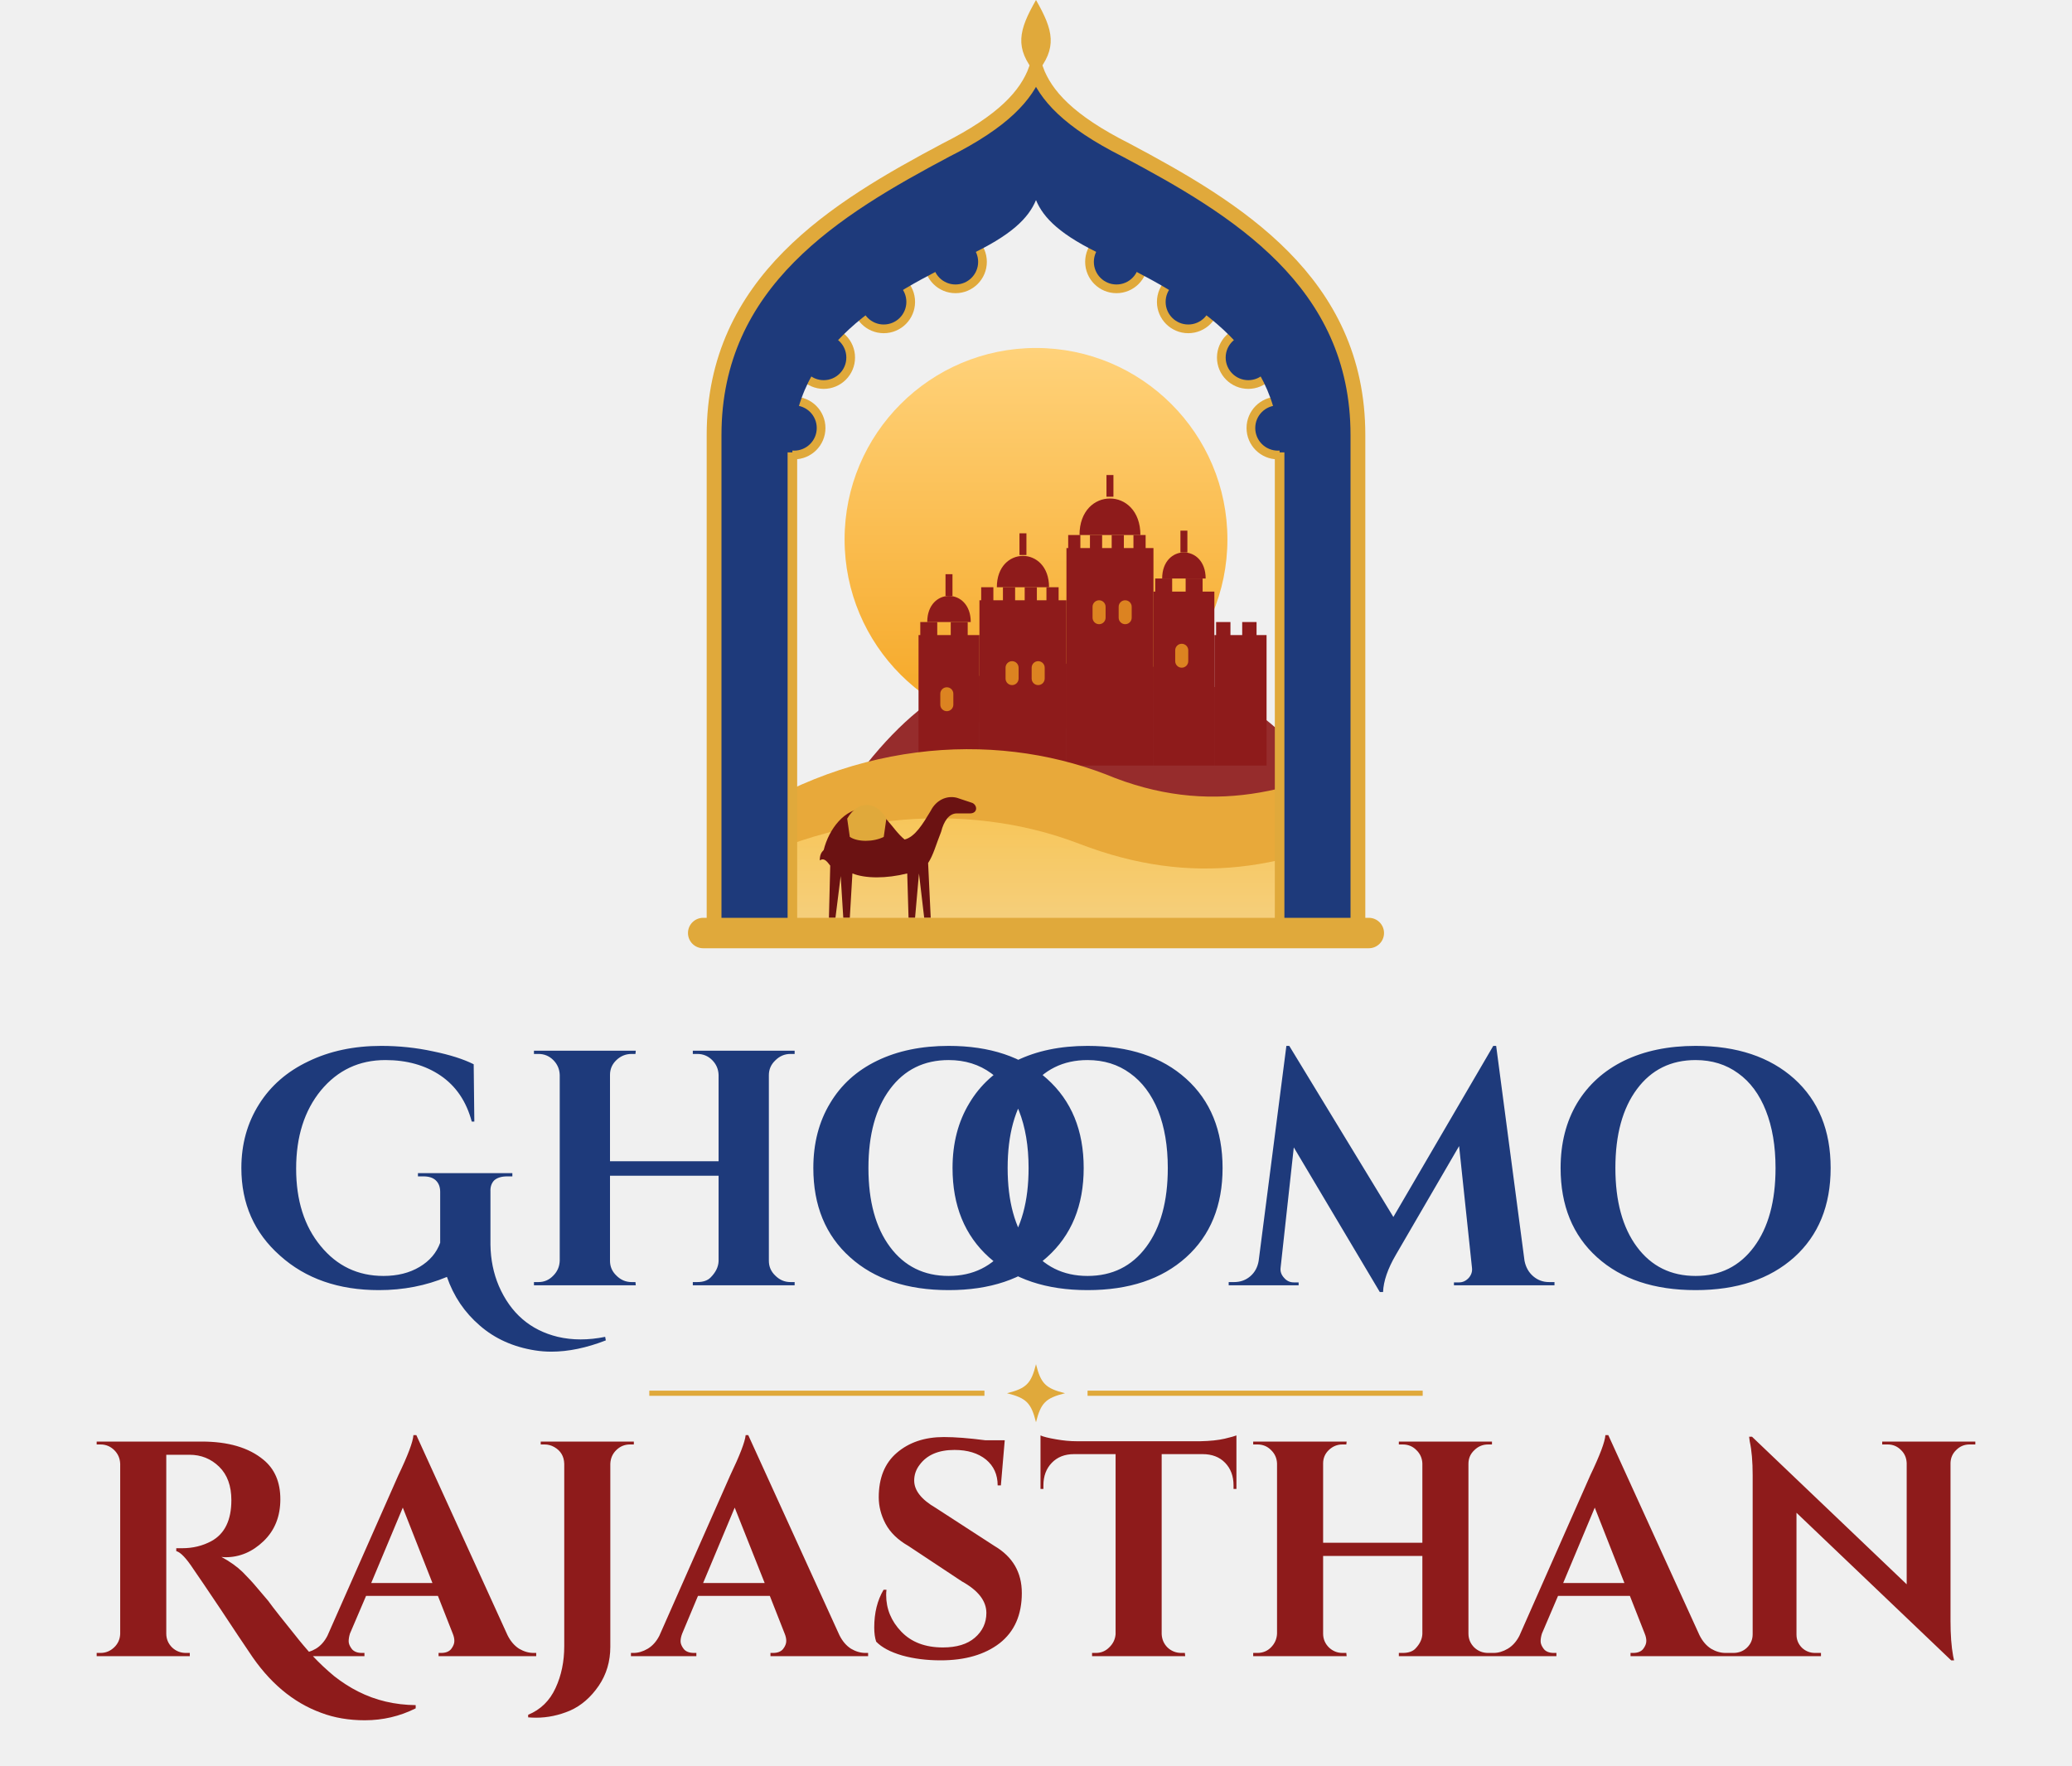
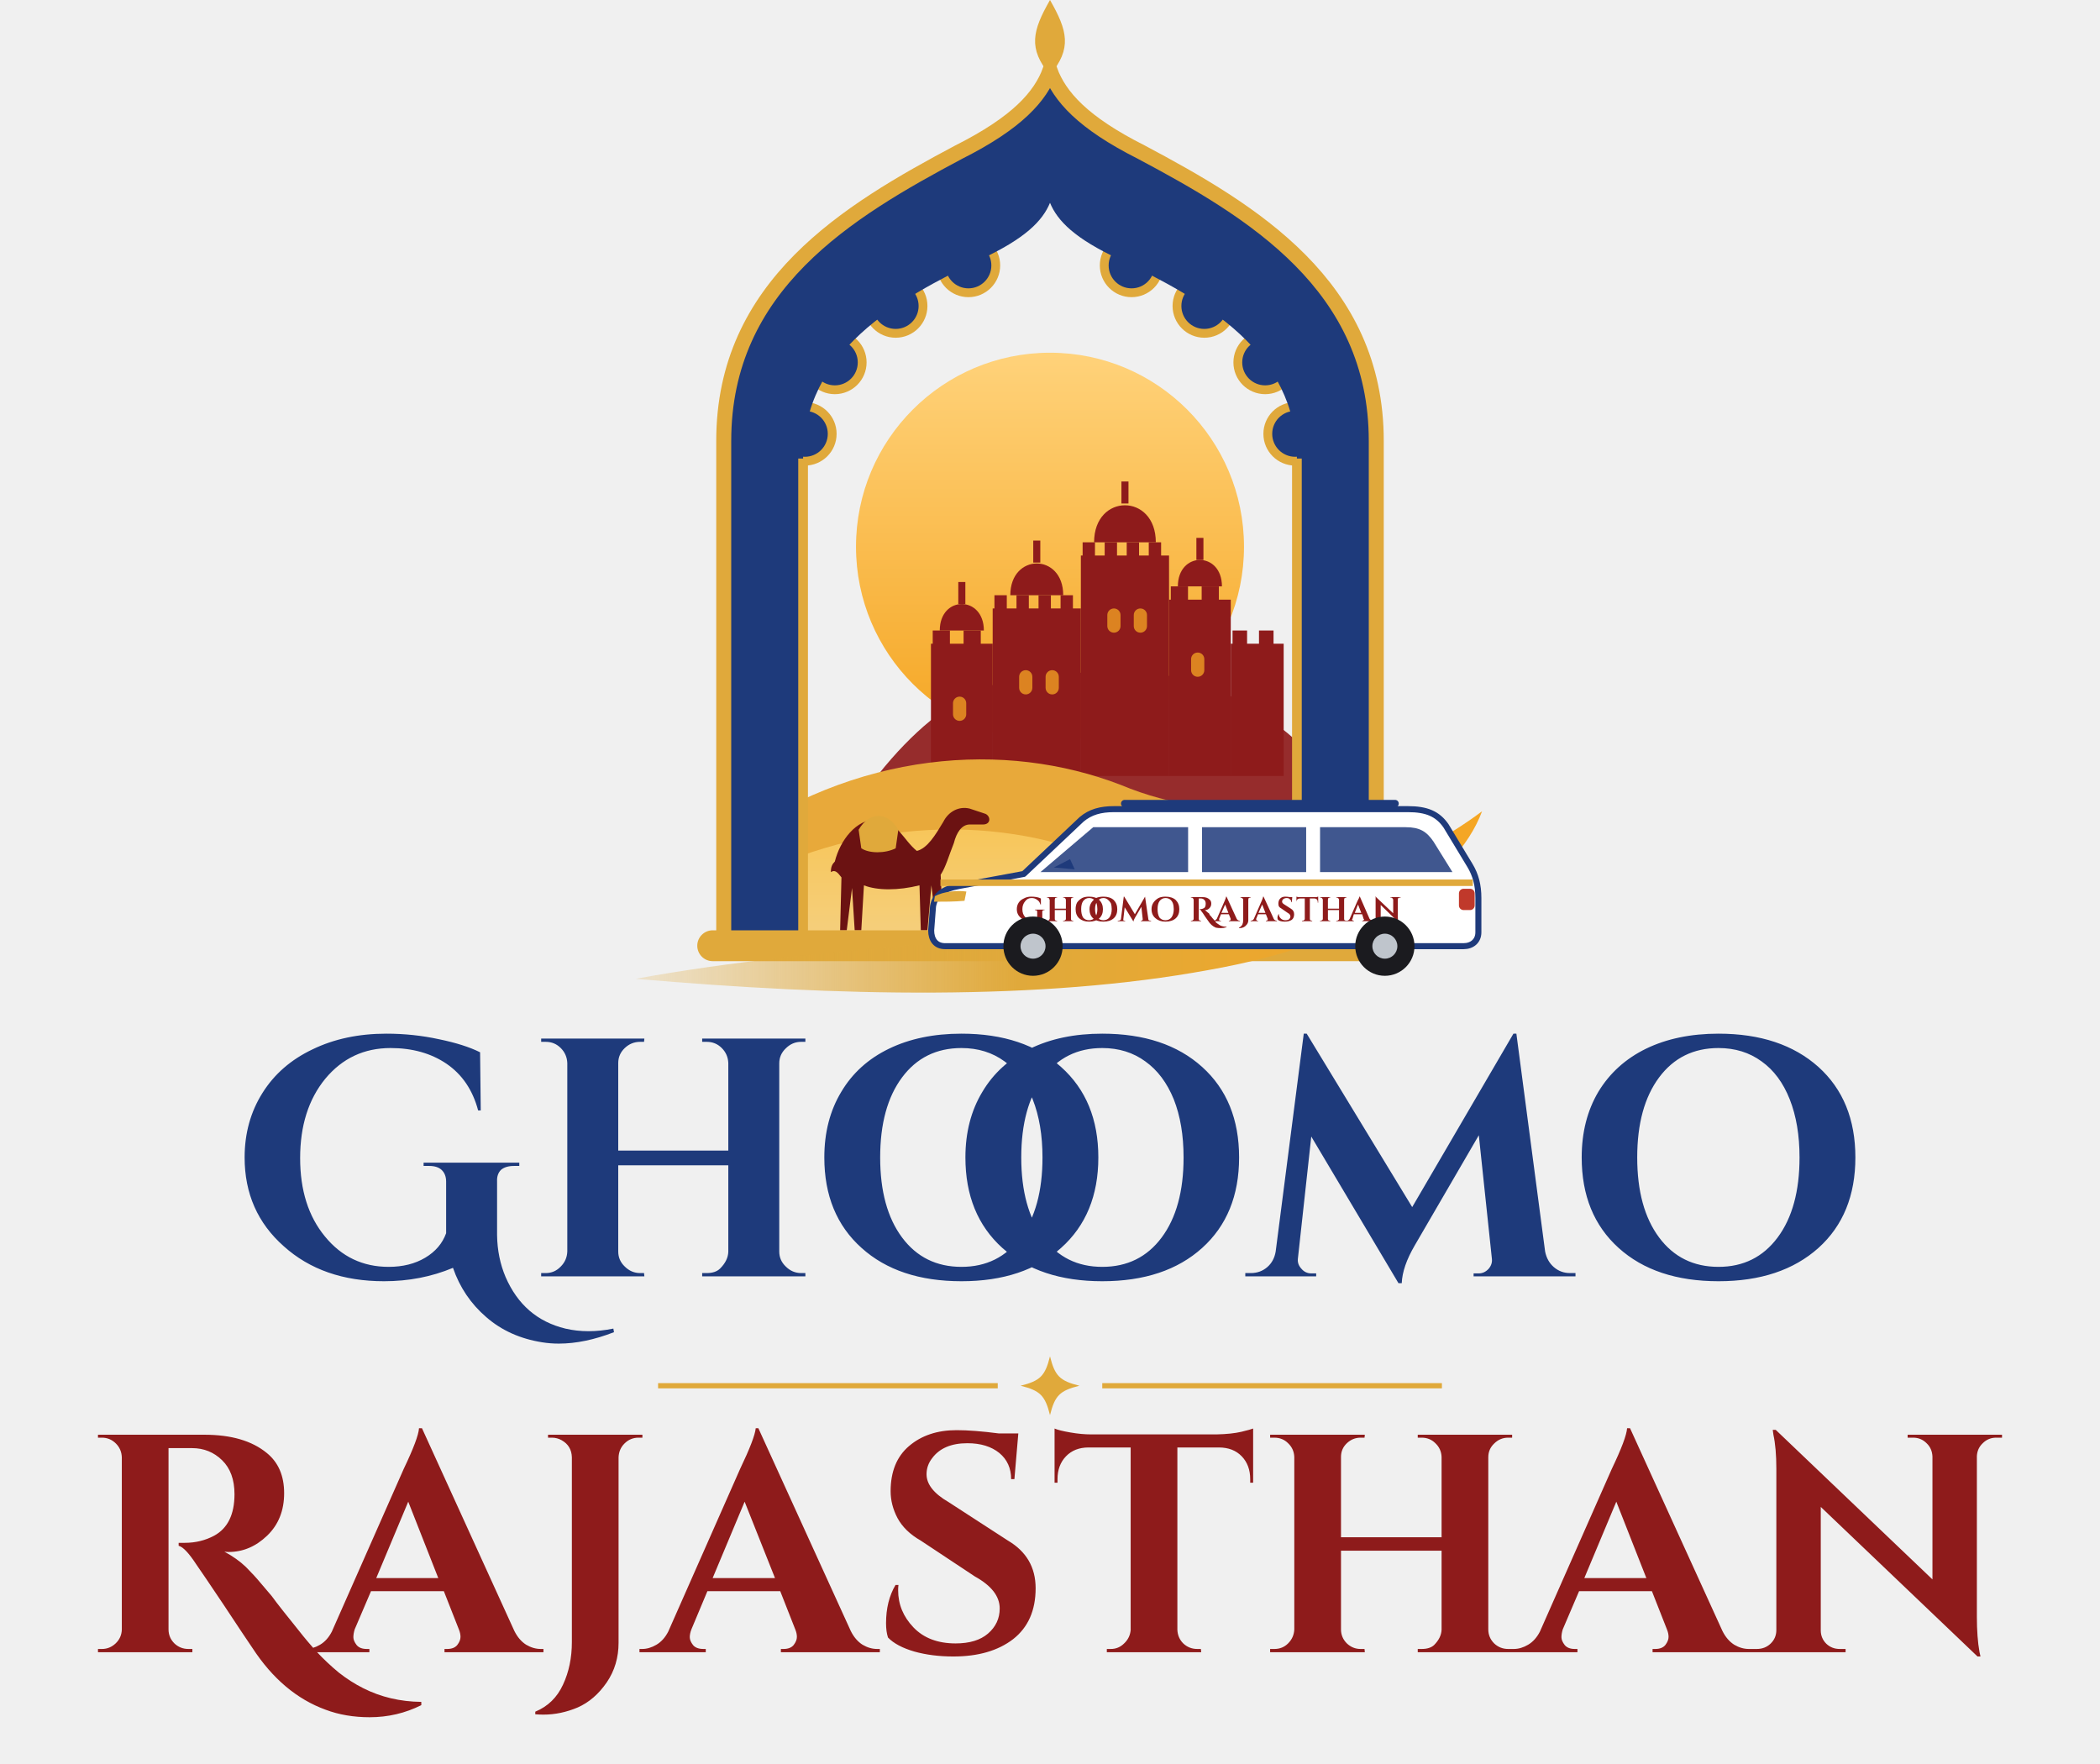
- <svg xmlns="http://www.w3.org/2000/svg" viewBox="0 0 643 548" role="img">
+ <svg xmlns="http://www.w3.org/2000/svg" viewBox="0 0 643 540" role="img">
  <g transform="translate(186.5 0) scale(1.35)">
    <defs>
      <linearGradient id="sun" x1="0" y1="0" x2="0" y2="1">
        <stop offset="0" stop-color="#FFD27A" />
        <stop offset="1" stop-color="#F5A623" />
      </linearGradient>
      <linearGradient id="dune" x1="0" y1="0" x2="0" y2="1">
        <stop offset="0" stop-color="#F7C65A" />
        <stop offset="1" stop-color="#F3D9A4" />
      </linearGradient>
      <clipPath id="win">
        <path d="M 44 214 L 44 104 C 44 79.6, 65.3 68, 84.3 58.8 C 94.4 54.1, 98.3 50.1, 100 46 C 101.7 50.1, 105.6 54.1, 115.7 58.8 C 134.7 68, 156 79.6, 156 104 L 156 214 Z" />
      </clipPath>
+       <linearGradient id="sw" x1="0" y1="0" x2="1" y2="0">
+         <stop offset="0" stop-color="#E0A93B" stop-opacity=".2" />
+         <stop offset=".45" stop-color="#E0A93B" />
+         <stop offset="1" stop-color="#F5A623" />
+       </linearGradient>
    </defs>
    <g clip-path="url(#win)">
      <circle cx="100" cy="124" r="44" fill="url(#sun)" />
      <g transform="translate(9 0)">
        <path fill="#8E1B1B" d="M 46 184 C 62 160 78 152 92 154 C 104 150 122 152 136 160 C 146 166 154 174 160 184 Z" opacity=".92" />
        <rect fill="#8E1B1B" x="64" y="146" width="14" height="30" />
        <rect fill="#8E1B1B" x="64.4" y="143" width="3.9" height="3.2" />
        <rect fill="#8E1B1B" x="71.4" y="143" width="3.9" height="3.2" />
        <rect fill="#8E1B1B" x="78" y="138" width="20" height="38" />
        <rect fill="#8E1B1B" x="78.4" y="135" width="2.8" height="3.2" />
        <rect fill="#8E1B1B" x="83.4" y="135" width="2.8" height="3.2" />
        <rect fill="#8E1B1B" x="88.4" y="135" width="2.8" height="3.2" />
        <rect fill="#8E1B1B" x="93.4" y="135" width="2.8" height="3.2" />
        <rect fill="#8E1B1B" x="98" y="126" width="20" height="50" />
        <rect fill="#8E1B1B" x="98.4" y="123" width="2.8" height="3.2" />
        <rect fill="#8E1B1B" x="103.4" y="123" width="2.8" height="3.2" />
        <rect fill="#8E1B1B" x="108.4" y="123" width="2.8" height="3.2" />
        <rect fill="#8E1B1B" x="113.4" y="123" width="2.8" height="3.2" />
        <rect fill="#8E1B1B" x="118" y="136" width="14" height="40" />
        <rect fill="#8E1B1B" x="118.4" y="133" width="3.9" height="3.2" />
        <rect fill="#8E1B1B" x="125.4" y="133" width="3.9" height="3.2" />
        <rect fill="#8E1B1B" x="132" y="146" width="12" height="30" />
        <rect fill="#8E1B1B" x="132.4" y="143" width="3.3" height="3.2" />
        <rect fill="#8E1B1B" x="138.4" y="143" width="3.3" height="3.2" />
        <path fill="#8E1B1B" d="M 101 123 C 101 111.8 115 111.8 115 123 Z" />
        <rect fill="#8E1B1B" x="107.2" y="109.2" width="1.6" height="5" />
        <path fill="#8E1B1B" d="M 82 135 C 82 125.4 94 125.4 94 135 Z" />
        <rect fill="#8E1B1B" x="87.2" y="122.6" width="1.6" height="5" />
        <path fill="#8E1B1B" d="M 66 143 C 66 135.0 76 135.0 76 143 Z" />
        <rect fill="#8E1B1B" x="70.2" y="132" width="1.6" height="5" />
        <path fill="#8E1B1B" d="M 120 133 C 120 125.0 130 125.0 130 133 Z" />
        <rect fill="#8E1B1B" x="124.2" y="122" width="1.6" height="5" />
        <rect fill="#F5A623" opacity=".75" x="104" y="138" width="3" height="5.5" rx="1.5" />
        <rect fill="#F5A623" opacity=".75" x="110" y="138" width="3" height="5.5" rx="1.5" />
        <rect fill="#F5A623" opacity=".75" x="84" y="152" width="3" height="5.5" rx="1.5" />
        <rect fill="#F5A623" opacity=".75" x="90" y="152" width="3" height="5.5" rx="1.5" />
        <rect fill="#F5A623" opacity=".75" x="123" y="148" width="3" height="5.5" rx="1.5" />
        <rect fill="#F5A623" opacity=".75" x="69" y="158" width="3" height="5.5" rx="1.5" />
      </g>
      <path fill="#E8A93A" d="M 26 192 C 56 170 90 168 116 178 C 140 188 160 182 180 172 L 180 240 L 26 240 Z" />
      <path fill="url(#dune)" d="M 20 206 C 50 186 84 184 110 194 C 136 204 158 200 182 188 L 182 240 L 20 240 Z" />
      <g transform="translate(50 211) scale(0.6)">
        <path fill="#6B1212" d="M 2 -26 C 4 -34 10 -42 18 -42 C 25 -42 28 -34 33 -30 C 37 -31 40 -36 43 -41 C 45 -45 49 -47 53 -46 L 59 -44 C 61 -43 61 -40 58 -40 L 53 -40 C 50 -40 48 -37 47 -33 C 45 -28 44 -24 42 -21 L 43 0 L 40.5 0 L 38.5 -17 L 37 0 L 34.5 0 L 34 -17 C 26 -15 18 -15 13 -17 L 12 0 L 9.5 0 L 8.5 -16 L 6.5 0 L 4 0 L 4.5 -20 C 3 -22 2 -23 0.5 -22 C 0.5 -24 1 -25 2 -26 Z" />
        <path fill="#E0A93B" d="M 11 -38 C 15 -45 22 -45 26 -38 L 25 -31 C 21 -29 15 -29 12 -31 Z" />
      </g>
    </g>
    <circle cx="44.4" cy="98.4" r="6.2" fill="#1E3A7B" stroke="#E0A93B" stroke-width="2" />
    <circle cx="155.6" cy="98.4" r="6.2" fill="#1E3A7B" stroke="#E0A93B" stroke-width="2" />
    <circle cx="51.2" cy="82.2" r="6.2" fill="#1E3A7B" stroke="#E0A93B" stroke-width="2" />
    <circle cx="148.8" cy="82.2" r="6.2" fill="#1E3A7B" stroke="#E0A93B" stroke-width="2" />
    <circle cx="65" cy="69.4" r="6.2" fill="#1E3A7B" stroke="#E0A93B" stroke-width="2" />
    <circle cx="135" cy="69.4" r="6.2" fill="#1E3A7B" stroke="#E0A93B" stroke-width="2" />
    <circle cx="81.5" cy="60.2" r="6.2" fill="#1E3A7B" stroke="#E0A93B" stroke-width="2" />
    <circle cx="118.5" cy="60.2" r="6.2" fill="#1E3A7B" stroke="#E0A93B" stroke-width="2" />
    <path fill="#1E3A7B" fill-rule="evenodd" d="M 26 214 L 26 100 C 26 64.7, 54.1 47.9, 79.3 34.5 C 92.6 27.8, 97.8 21.9, 100 16 C 102.2 21.9, 107.4 27.8, 120.7 34.5 C 145.9 47.9, 174 64.7, 174 100 L 174 214 Z M 44 214 L 44 104 C 44 79.6, 65.3 68, 84.3 58.8 C 94.4 54.1, 98.3 50.1, 100 46 C 101.7 50.1, 105.6 54.1, 115.7 58.8 C 134.7 68, 156 79.6, 156 104 L 156 214 Z" />
    <path fill="none" stroke="#E0A93B" stroke-width="2.2" d="M 44 214 L 44 104 M 156 214 L 156 104" />
    <path fill="none" stroke="#E0A93B" stroke-width="3.4" d="M 26 214 L 26 100 C 26 64.7, 54.1 47.9, 79.3 34.5 C 92.6 27.8, 97.8 21.9, 100 16 C 102.2 21.9, 107.4 27.8, 120.7 34.5 C 145.9 47.9, 174 64.7, 174 100 L 174 214 Z" />
    <path fill="#E0A93B" d="M 100 0 C 104 7 105 11 100 17 C 95 11 96 7 100 0 Z" />
    <rect x="20" y="211" width="160" height="7" rx="3.5" fill="#E0A93B" />
+     <path fill="url(#sw)" d="M 6 222 C 50 214 92 214 132 208 C 160 204 182 196 198 184 C 192 200 170 214 136 220 C 98 227 52 226 6 222 Z" />
+     <g transform="translate(72 181) scale(1.05)">
+       <path d="M 4 32 C 2 32 1 30.6 1 28.6 L 1.4 23.4 C 1.8 21 3.6 19.6 7 19 L 21 16.4 L 33.5 4.6 C 35.4 3 37.6 2.4 40.5 2.4 L 104 2.4 C 108 2.4 110.4 3.4 112.2 6 L 117.4 14.6 C 118.6 16.6 119.2 18.8 119.2 21.6 L 119.2 29 C 119.2 30.9 117.8 32 116 32 Z" fill="#FFFFFF" stroke="#1E3A7B" stroke-width="1.3" stroke-linejoin="round" />
+       <path d="M 24.6 16 L 36 6.3 L 56.5 6.3 L 56.5 16 Z" fill="#1E3A7B" opacity=".85" />
+       <path d="M 59.5 6.3 L 82 6.3 L 82 16 L 59.5 16 Z" fill="#1E3A7B" opacity=".85" />
+       <path d="M 85 6.3 L 103.5 6.3 C 106.5 6.3 108 7.2 109.5 9.4 L 113.6 16 L 85 16 Z" fill="#1E3A7B" opacity=".85" />
+       <rect x="42" y="0.4" width="60" height="1.6" rx=".8" fill="#1E3A7B" />
+       <rect x="3" y="17.6" width="115" height="1.4" fill="#E0A93B" />
+       <path fill="#8E1B1B" transform="translate(19.3 26.6)" d="M7.1 1.5Q6.9 1.5 6.7 1.4Q6 1.3 5.5 0.9Q5 0.5 4.8 -0.2Q4.1 0.1 3.3 0.1Q1.9 0.1 1.1 -0.7Q0.2 -1.4 0.2 -2.6Q0.2 -3.4 0.6 -4Q1 -4.6 1.7 -4.9Q2.4 -5.3 3.3 -5.3Q3.9 -5.3 4.5 -5.2Q5 -5.1 5.4 -4.9L5.4 -3.6H5.3Q5.1 -4.3 4.6 -4.6Q4.1 -5 3.4 -5Q2.5 -5 2 -4.3Q1.4 -3.6 1.4 -2.6Q1.4 -1.5 2 -0.9Q2.5 -0.2 3.4 -0.2Q3.8 -0.2 4.2 -0.4Q4.5 -0.6 4.6 -0.9V-2.1Q4.6 -2.2 4.5 -2.3Q4.4 -2.4 4.2 -2.4H4.1V-2.5H6.2V-2.4H6.1Q5.9 -2.4 5.8 -2.3Q5.7 -2.2 5.7 -2.1V-0.9Q5.7 -0.4 5.9 0Q6.3 0.9 7.2 1.1Q7.5 1.2 7.7 1.2Q8 1.2 8.3 1.1L8.3 1.2Q7.6 1.5 7.1 1.5ZM10.3 -0.1Q10.5 -0.1 10.6 -0.2Q10.8 -0.3 10.8 -0.5V-2.4H8.4V-0.5Q8.4 -0.3 8.5 -0.2Q8.6 -0.1 8.8 -0.1H8.9L8.9 0H6.7V-0.1H6.8Q7 -0.1 7.1 -0.2Q7.2 -0.3 7.3 -0.5V-4.6Q7.2 -4.8 7.1 -5Q7 -5.1 6.8 -5.1H6.7V-5.2H8.9L8.9 -5.1H8.8Q8.6 -5.1 8.5 -5Q8.4 -4.8 8.4 -4.6V-2.7H10.8V-4.6Q10.8 -4.8 10.6 -5Q10.5 -5.1 10.3 -5.1H10.2V-5.2H12.4V-5.1H12.3Q12.2 -5.1 12 -5Q11.9 -4.8 11.9 -4.6V-0.5Q11.9 -0.3 12 -0.2Q12.2 -0.1 12.3 -0.1H12.4V0H10.2V-0.1ZM15.8 -5.3Q17.2 -5.3 18 -4.6Q18.8 -3.8 18.8 -2.6Q18.8 -1.3 18 -0.6Q17.2 0.1 15.8 0.1Q14.5 0.1 13.7 -0.6Q12.9 -1.3 12.9 -2.6Q12.9 -3.4 13.2 -4Q13.6 -4.6 14.3 -5Q14.9 -5.3 15.8 -5.3ZM17.6 -2.6Q17.6 -3.3 17.4 -3.9Q17.2 -4.4 16.8 -4.7Q16.4 -5 15.8 -5Q15 -5 14.5 -4.3Q14.1 -3.7 14.1 -2.6Q14.1 -1.5 14.5 -0.8Q15 -0.2 15.8 -0.2Q16.6 -0.2 17.1 -0.8Q17.6 -1.5 17.6 -2.6ZM18.9 -5.3Q20.3 -5.3 21.1 -4.6Q21.9 -3.8 21.9 -2.6Q21.9 -1.3 21.1 -0.6Q20.3 0.1 18.9 0.1Q17.5 0.1 16.7 -0.6Q15.9 -1.3 15.9 -2.6Q15.9 -3.4 16.3 -4Q16.7 -4.6 17.3 -5Q18 -5.3 18.9 -5.3ZM20.7 -2.6Q20.7 -3.3 20.5 -3.9Q20.2 -4.4 19.8 -4.7Q19.4 -5 18.9 -5Q18.1 -5 17.6 -4.3Q17.1 -3.7 17.1 -2.6Q17.1 -1.5 17.6 -0.8Q18.1 -0.2 18.9 -0.2Q19.7 -0.2 20.2 -0.8Q20.7 -1.5 20.7 -2.6ZM29.1 -0.1H29.2V0H27V-0.1H27.1Q27.2 -0.1 27.3 -0.2Q27.4 -0.3 27.4 -0.4L27.1 -3.1L25.7 -0.7Q25.4 -0.2 25.4 0.1H25.4L23.5 -3L23.2 -0.4Q23.2 -0.3 23.2 -0.2Q23.3 -0.1 23.5 -0.1H23.6V0H22V-0.1H22.1Q22.3 -0.1 22.5 -0.2Q22.7 -0.3 22.7 -0.5L23.3 -5.3H23.4L25.7 -1.5L27.9 -5.3H27.9L28.6 -0.5Q28.6 -0.3 28.7 -0.2Q28.9 -0.1 29.1 -0.1ZM32.3 -5.3Q33.7 -5.3 34.5 -4.6Q35.3 -3.8 35.3 -2.6Q35.3 -1.3 34.5 -0.6Q33.7 0.1 32.3 0.1Q31 0.1 30.2 -0.6Q29.3 -1.3 29.3 -2.6Q29.3 -3.4 29.7 -4Q30.1 -4.6 30.8 -5Q31.4 -5.3 32.3 -5.3ZM34.1 -2.6Q34.1 -3.3 33.9 -3.9Q33.7 -4.4 33.3 -4.7Q32.9 -5 32.3 -5Q31.5 -5 31 -4.3Q30.6 -3.7 30.6 -2.6Q30.6 -1.5 31 -0.8Q31.5 -0.2 32.3 -0.2Q33.1 -0.2 33.6 -0.8Q34.1 -1.5 34.1 -2.6ZM45.5 1.3Q44.9 1.5 44.3 1.5Q43.7 1.5 43.2 1.4Q42.2 1 41.5 -0.1Q41.3 -0.4 40.8 -1.1Q40.3 -1.9 40.1 -2.1Q39.9 -2.5 39.7 -2.5V-2.6Q39.7 -2.6 39.7 -2.6Q39.7 -2.6 39.8 -2.6Q39.8 -2.6 39.8 -2.6Q39.8 -2.6 39.8 -2.6Q39.8 -2.6 39.9 -2.6Q40.2 -2.6 40.6 -2.8Q41 -3 41 -3.8Q41 -4.3 40.7 -4.6Q40.4 -4.9 40 -4.9H39.5V-0.5Q39.5 -0.3 39.6 -0.2Q39.8 -0.1 39.9 -0.1H40V0H37.8V-0.1H37.9Q38.1 -0.1 38.2 -0.2Q38.4 -0.3 38.4 -0.5V-4.6Q38.4 -4.8 38.2 -5Q38.1 -5.1 37.9 -5.1H37.8V-5.2H40.3Q41.3 -5.2 41.8 -4.7Q42.2 -4.4 42.2 -3.8Q42.2 -3.2 41.8 -2.8Q41.4 -2.4 40.9 -2.4Q40.9 -2.4 40.8 -2.4Q41.1 -2.2 41.3 -2Q41.5 -1.8 41.7 -1.7Q41.8 -1.5 41.9 -1.3Q42 -1.2 42.2 -1Q42.4 -0.7 42.6 -0.5Q42.8 -0.3 43 -0Q43.2 0.3 43.5 0.5Q43.8 0.7 44.1 0.9Q44.7 1.2 45.5 1.2ZM48.3 -0.1H48.4V0H46V-0.1H46.1Q46.3 -0.1 46.3 -0.2Q46.4 -0.3 46.4 -0.4Q46.4 -0.5 46.4 -0.5L46 -1.5H44.3L43.9 -0.5Q43.9 -0.4 43.9 -0.4Q43.9 -0.3 43.9 -0.2Q44 -0.1 44.2 -0.1H44.3V0H42.7V-0.1H42.7Q42.9 -0.1 43.1 -0.2Q43.2 -0.3 43.4 -0.5L45.1 -4.4Q45.4 -5.1 45.4 -5.3H45.5L47.7 -0.5Q47.8 -0.3 48 -0.2Q48.2 -0.1 48.3 -0.1ZM44.4 -1.8H45.9L45.2 -3.6ZM50.7 -5.1Q50.5 -5.1 50.3 -5Q50.2 -4.8 50.2 -4.6V-0.2Q50.2 0.3 49.9 0.7Q49.6 1.1 49.2 1.3Q48.8 1.5 48.4 1.5Q48.3 1.5 48.2 1.5V1.4Q48.6 1.2 48.9 0.8Q49.1 0.3 49.1 -0.2V-4.6Q49.1 -4.9 48.8 -5Q48.7 -5.1 48.6 -5.1H48.5V-5.2H50.7V-5.1ZM56.3 -0.1H56.4V0H54V-0.1H54.1Q54.3 -0.1 54.3 -0.2Q54.4 -0.3 54.4 -0.4Q54.4 -0.5 54.4 -0.5L54 -1.5H52.3L51.9 -0.5Q51.9 -0.4 51.9 -0.4Q51.9 -0.3 52 -0.2Q52 -0.1 52.2 -0.1H52.3V0H50.7V-0.1H50.7Q50.9 -0.1 51.1 -0.2Q51.3 -0.3 51.4 -0.5L53.1 -4.4Q53.4 -5.1 53.4 -5.3H53.5L55.7 -0.5Q55.8 -0.3 56 -0.2Q56.2 -0.1 56.3 -0.1ZM52.4 -1.8H53.9L53.2 -3.6ZM56.5 -0.7Q56.5 -1.2 56.8 -1.6H56.8Q56.8 -1.5 56.8 -1.5Q56.8 -1 57.2 -0.6Q57.6 -0.2 58.2 -0.2Q58.7 -0.2 59 -0.4Q59.3 -0.7 59.3 -1Q59.3 -1.5 58.7 -1.8L57.4 -2.7Q57 -2.9 56.8 -3.2Q56.7 -3.5 56.7 -3.8Q56.7 -4.5 57.1 -4.9Q57.5 -5.3 58.2 -5.3Q58.6 -5.3 59.2 -5.2H59.7L59.6 -4.1H59.5Q59.5 -4.5 59.2 -4.7Q59 -5 58.5 -5Q57.9 -5 57.6 -4.6Q57.5 -4.4 57.5 -4.2Q57.5 -3.9 58 -3.6L59.4 -2.7Q60.1 -2.3 60.1 -1.5Q60.1 -0.7 59.6 -0.3Q59 0.1 58.1 0.1Q57.6 0.1 57.2 -0Q56.8 -0.1 56.6 -0.3Q56.5 -0.5 56.5 -0.7ZM63.5 -4.9V-0.5Q63.5 -0.3 63.6 -0.2Q63.8 -0.1 64 -0.1H64L64 0H61.8V-0.1H61.9Q62.1 -0.1 62.2 -0.2Q62.4 -0.3 62.4 -0.5V-4.9H61.4Q61 -4.9 60.8 -4.7Q60.6 -4.5 60.6 -4.1V-4H60.6V-5.3Q60.7 -5.3 60.9 -5.2Q61.2 -5.2 61.4 -5.2H64.4Q64.8 -5.2 65 -5.2Q65.2 -5.3 65.3 -5.3V-4H65.2V-4.1Q65.2 -4.5 65 -4.7Q64.8 -4.9 64.5 -4.9ZM69.3 -0.1Q69.5 -0.1 69.6 -0.2Q69.8 -0.3 69.8 -0.5V-2.4H67.4V-0.5Q67.4 -0.3 67.5 -0.2Q67.7 -0.1 67.8 -0.1H67.9L67.9 0H65.7V-0.1H65.8Q66 -0.1 66.1 -0.2Q66.3 -0.3 66.3 -0.5V-4.6Q66.3 -4.8 66.1 -5Q66 -5.1 65.8 -5.1H65.7V-5.2H67.9L67.9 -5.1H67.8Q67.7 -5.1 67.5 -5Q67.4 -4.8 67.4 -4.6V-2.7H69.8V-4.6Q69.8 -4.8 69.6 -5Q69.5 -5.1 69.3 -5.1H69.2V-5.2H71.4V-5.1H71.4Q71.2 -5.1 71 -5Q70.9 -4.8 70.9 -4.6V-0.5Q70.9 -0.3 71 -0.2Q71.2 -0.1 71.4 -0.1H71.4V0H69.2V-0.1ZM77.1 -0.1H77.1V0H74.8V-0.1H74.9Q75 -0.1 75.1 -0.2Q75.2 -0.3 75.2 -0.4Q75.2 -0.5 75.1 -0.5L74.8 -1.5H73L72.7 -0.5Q72.6 -0.4 72.6 -0.4Q72.6 -0.3 72.7 -0.2Q72.8 -0.1 72.9 -0.1H73V0H71.4V-0.1H71.5Q71.7 -0.1 71.8 -0.2Q72 -0.3 72.1 -0.5L73.8 -4.4Q74.2 -5.1 74.2 -5.3H74.3L76.4 -0.5Q76.6 -0.3 76.7 -0.2Q76.9 -0.1 77.1 -0.1ZM73.2 -1.8H74.6L73.9 -3.6ZM83 -5.1Q82.8 -5.1 82.6 -5Q82.5 -4.8 82.5 -4.7V-0.8Q82.5 -0.3 82.6 -0L82.6 0.1H82.5L78.8 -3.5V-0.5Q78.8 -0.3 78.9 -0.2Q79.1 -0.1 79.2 -0.1H79.4V0H77.1V-0.1H77.3Q77.5 -0.1 77.6 -0.2Q77.7 -0.3 77.7 -0.5V-4.4Q77.7 -4.9 77.7 -5.2L77.6 -5.3H77.7L81.5 -1.7V-4.7Q81.4 -4.8 81.3 -5Q81.2 -5.1 81 -5.1H80.9V-5.2H83.1V-5.1Z" />
+       <path d="M 1.8 21.2 C 3.6 20.2 6.6 19.9 8.6 20.2 L 8.2 22.2 C 6 22.4 3.6 22.4 1.6 22.4 Z" fill="#E0A93B" />
+       <rect x="115" y="19.6" width="3.4" height="4.6" rx="1" fill="#C0392B" />
+       <path d="M 27.5 15 L 31 13.2 L 32 15.4 Z" fill="#1E3A7B" />
+       <circle cx="23" cy="32" r="6.4" fill="#1B1B1F" />
+       <circle cx="23" cy="32" r="2.7" fill="#BFC5CC" />
+       <circle cx="99" cy="32" r="6.4" fill="#1B1B1F" />
+       <circle cx="99" cy="32" r="2.7" fill="#BFC5CC" />
+     </g>
  </g>
-   <path fill="#1E3A7B" transform="translate(71.8 398.9)" d="M99.3 20.6Q96.7 20.6 94.2 20.2Q84.1 18.6 77.1 12.5Q70 6.4 66.9 -2.6Q57.1 1.5 45.8 1.5Q27 1.5 15.1 -9.2Q3.1 -19.8 3.1 -36.4Q3.1 -47.5 8.6 -56.2Q14 -64.8 23.9 -69.5Q33.8 -74.3 46.5 -74.3Q54.8 -74.3 62.6 -72.6Q70.4 -71 75.2 -68.6L75.4 -50.8H74.6Q72.1 -60.2 64.9 -65.1Q57.8 -69.9 47.8 -69.9Q35.6 -69.9 27.8 -60.5Q20.1 -51.1 20.1 -36.2Q20.1 -21.4 27.7 -12.2Q35.3 -2.9 47.2 -2.9Q53.7 -2.9 58.4 -5.7Q63.1 -8.5 64.8 -13.2V-29Q64.8 -31.3 63.4 -32.6Q62.1 -33.8 59.6 -33.8H57.9V-34.8H87.2V-33.8H85.6Q83 -33.8 81.6 -32.6Q80.3 -31.3 80.4 -29.1V-12.6Q80.5 -5.7 83 0.2Q88.5 12.9 101.3 16Q104.7 16.8 108.4 16.8Q112.1 16.8 116 16L116.2 17.1Q107.2 20.6 99.3 20.6ZM144.6 -1Q147.3 -1 148.7 -2.4Q151.1 -4.8 151.2 -7.5V-34H117.5V-7.6Q117.5 -4.9 119.5 -3Q121.5 -1 124.2 -1H125.4L125.5 0H93.9V-1H95.3Q98 -1 99.9 -3Q101.8 -4.9 101.9 -7.6V-65.3Q101.8 -68 99.9 -69.9Q98 -71.8 95.3 -71.8H93.9V-72.8H125.5L125.4 -71.8H124.2Q121.5 -71.8 119.5 -69.9Q117.5 -68 117.5 -65.3V-38.5H151.2V-65.3Q151.1 -68 149.2 -69.9Q147.3 -71.8 144.6 -71.8H143.2V-72.8H174.8V-71.8H173.5Q170.8 -71.8 168.8 -69.8Q166.8 -67.9 166.8 -65.2V-7.6Q166.8 -4.9 168.8 -3Q170.8 -1 173.5 -1H174.8V0H143.2V-1ZM222.6 -74.3Q241.8 -74.3 253.1 -64.1Q264.5 -53.9 264.5 -36.4Q264.5 -18.9 253.1 -8.7Q241.8 1.5 222.6 1.5Q203.3 1.5 192 -8.7Q180.6 -18.9 180.6 -36.4Q180.6 -47.9 185.8 -56.5Q190.9 -65.1 200.4 -69.7Q209.9 -74.3 222.6 -74.3ZM247.4 -36.4Q247.4 -46.6 244.4 -54.2Q241.4 -61.8 235.8 -65.8Q230.2 -69.9 222.6 -69.9Q211.1 -69.9 204.4 -60.9Q197.7 -51.9 197.7 -36.4Q197.7 -20.9 204.4 -11.9Q211.1 -2.9 222.6 -2.9Q234 -2.9 240.7 -11.9Q247.4 -20.9 247.4 -36.4ZM265.7 -74.3Q285 -74.3 296.3 -64.1Q307.6 -53.9 307.6 -36.4Q307.6 -18.9 296.3 -8.7Q285 1.5 265.7 1.5Q246.5 1.5 235.1 -8.7Q223.8 -18.9 223.8 -36.4Q223.8 -47.9 229 -56.5Q234.1 -65.1 243.6 -69.7Q253 -74.3 265.7 -74.3ZM290.6 -36.4Q290.6 -46.6 287.6 -54.2Q284.5 -61.8 278.9 -65.8Q273.3 -69.9 265.7 -69.9Q254.3 -69.9 247.6 -60.9Q240.9 -51.9 240.9 -36.4Q240.9 -20.9 247.6 -11.9Q254.3 -2.9 265.7 -2.9Q277.2 -2.9 283.9 -11.9Q290.6 -20.9 290.6 -36.4ZM408.9 -1H410.6V0H379.4V-0.9H381Q382.7 -0.9 384 -2.3Q385.2 -3.7 385 -5.4L381 -43.2L361.4 -9.5Q357.6 -3 357.4 2.1H356.4L329.7 -42.8L325.6 -5.4Q325.4 -3.7 326.7 -2.3Q327.9 -0.9 329.7 -0.9H331.2V0H309.5V-1H311.2Q314.1 -1 316.2 -2.8Q318.3 -4.6 318.8 -7.6L327.4 -74.3H328.3L360.6 -21.2L391.6 -74.3H392.5L401.3 -7.6Q401.9 -4.6 404 -2.8Q406.1 -1 408.9 -1ZM454.4 -74.3Q473.6 -74.3 485 -64.1Q496.3 -53.9 496.3 -36.4Q496.3 -18.9 485 -8.7Q473.6 1.5 454.4 1.5Q435.1 1.5 423.8 -8.7Q412.5 -18.9 412.5 -36.4Q412.5 -47.9 417.6 -56.5Q422.8 -65.1 432.2 -69.7Q441.7 -74.3 454.4 -74.3ZM479.2 -36.4Q479.2 -46.6 476.2 -54.2Q473.2 -61.8 467.6 -65.8Q462 -69.9 454.4 -69.9Q442.9 -69.9 436.2 -60.9Q429.5 -51.9 429.5 -36.4Q429.5 -20.9 436.2 -11.9Q442.9 -2.9 454.4 -2.9Q465.8 -2.9 472.5 -11.9Q479.2 -20.9 479.2 -36.4Z" />
-   <path fill="#E0A93B" transform="translate(321.5 432.4)" d="M 0 -9 C 1.5 -3 3 -1.5 9 0 C 3 1.5 1.5 3 0 9 C -1.5 3 -3 1.5 -9 0 C -3 -1.5 -1.5 -3 0 -9 Z" />
-   <path fill="#E0A93B" d="M 201.5 432.4 H 305.5 M 337.5 432.4 H 441.5" stroke="#E0A93B" stroke-width="1.6" />
-   <path fill="#8E1B1B" transform="translate(25.7 514.0)" d="M103.3 16.2Q95.9 19.9 87.5 19.9Q80.1 19.9 74 17.6Q60.8 12.8 51.6 -1.3Q49.2 -4.8 42.8 -14.5Q36.3 -24.2 34.4 -26.9Q31 -32.1 29 -32.6V-33.5Q29.1 -33.5 29.3 -33.5Q29.4 -33.5 29.6 -33.5Q29.8 -33.5 30 -33.5Q30.2 -33.5 30.5 -33.5Q30.8 -33.5 30.9 -33.5Q35.8 -33.5 39.9 -35.7Q46.1 -39.1 46.1 -48.4Q46.1 -55.1 42.3 -58.8Q38.5 -62.5 33.1 -62.5H25.9V-7Q25.9 -4.5 27.7 -2.7Q29.5 -1 32 -1H33.2V0H4.3V-1H5.5Q7.9 -1 9.7 -2.7Q11.5 -4.4 11.6 -6.9V-59.7Q11.5 -62.2 9.8 -63.9Q8 -65.7 5.5 -65.7H4.3V-66.6H36.9Q49.2 -66.6 56 -61Q61.3 -56.7 61.3 -48.7Q61.3 -40.7 56.1 -35.7Q50.9 -30.7 44.3 -30.7Q43.7 -30.7 43 -30.8Q46.9 -28.7 49.6 -26.1Q52.2 -23.5 54.1 -21.2Q56.1 -18.9 57.5 -17.2Q58.8 -15.4 61.1 -12.5Q63.4 -9.6 65.9 -6.5Q68.4 -3.3 71.4 -0Q74.4 3.2 78 6.2Q81.7 9.1 85.5 11Q93.6 15.1 103.3 15.2ZM139.9 -1H140.7V0H110.4V-1H111.2Q113.3 -1 114.3 -2.2Q115.3 -3.5 115.3 -4.7Q115.3 -5.8 114.8 -7L110.2 -18.7H87.9L82.9 -7Q82.5 -5.7 82.5 -4.6Q82.5 -3.5 83.5 -2.2Q84.5 -1 86.6 -1H87.4V0H67V-1H67.9Q70.1 -1 72.3 -2.3Q74.5 -3.6 75.9 -6.3L97.9 -56.1Q102.4 -65.5 102.6 -68.6H103.5L131.8 -6.5Q133.2 -3.7 135.4 -2.3Q137.6 -1 139.9 -1ZM89.5 -22.7H108.5L99.3 -46.1ZM169.8 -65.7Q167.3 -65.7 165.5 -63.9Q163.8 -62.2 163.7 -59.7V-2.9Q163.7 3.9 160.1 9.2Q156.4 14.6 151.2 16.9Q146 19.1 140.7 19.1Q139.5 19.1 138.2 19V18.2Q144 15.8 146.7 9.9Q149.4 4.1 149.4 -3.1V-59.7Q149.3 -63.2 146.3 -64.9Q144.9 -65.7 143.3 -65.7H142.1V-66.6H171V-65.7ZM242.9 -1H243.7V0H213.4V-1H214.2Q216.3 -1 217.3 -2.2Q218.3 -3.5 218.3 -4.7Q218.3 -5.8 217.8 -7L213.2 -18.7H190.9L186 -7Q185.5 -5.7 185.5 -4.6Q185.5 -3.5 186.5 -2.2Q187.5 -1 189.7 -1H190.4V0H170.1V-1H170.9Q173.1 -1 175.3 -2.3Q177.5 -3.6 178.9 -6.3L200.9 -56.1Q205.4 -65.5 205.7 -68.6H206.5L234.8 -6.5Q236.2 -3.7 238.4 -2.3Q240.6 -1 242.9 -1ZM192.5 -22.7H211.6L202.3 -46.1ZM245.6 -8.9Q245.6 -15.7 248.5 -20.6H249.4Q249.3 -19.8 249.3 -19Q249.3 -12.5 254 -7.6Q258.7 -2.7 266.9 -2.7Q273.3 -2.7 276.8 -5.7Q280.4 -8.8 280.4 -13.4Q280.4 -19 272.8 -23.2L256.2 -34.2Q251.3 -37 249.1 -41.1Q247 -45.1 247 -49.3Q247 -58.3 252.6 -63.1Q258.3 -68 267.2 -68Q272.4 -68 280.1 -67H286.1L284.9 -53H283.9Q283.9 -58 280.3 -61Q276.6 -64 270.5 -64Q263.1 -64 259.7 -59.4Q258 -57.2 258 -54.5Q258 -49.9 264.7 -46L282.9 -34.2Q291.4 -29.2 291.4 -19.6Q291.4 -9.4 284.5 -4Q277.6 1.3 266.2 1.3Q259.7 1.3 254.3 -0.2Q248.8 -1.8 246.2 -4.5Q245.6 -6.3 245.6 -8.9ZM334.8 -62.7V-6.9Q334.9 -4.4 336.6 -2.7Q338.4 -1 340.9 -1H342L342.1 0H313.2V-1H314.4Q316.8 -1 318.5 -2.7Q320.3 -4.4 320.5 -6.8V-62.7H307.6Q303.3 -62.7 300.7 -60Q298.1 -57.3 298.1 -53V-51.9H297.2V-68.5Q298.5 -67.9 302 -67.3Q305.4 -66.7 308.4 -66.7H346.8Q351.4 -66.8 354.4 -67.5Q357.3 -68.2 358 -68.5V-51.9H357.1V-53Q357.1 -57.3 354.5 -60Q351.9 -62.7 347.5 -62.7ZM409.6 -1Q412.1 -1 413.4 -2.2Q415.6 -4.4 415.7 -6.9V-31.1H384.9V-7Q384.9 -4.5 386.7 -2.7Q388.5 -1 390.9 -1H392.1L392.2 0H363.2V-1H364.5Q367 -1 368.7 -2.7Q370.5 -4.5 370.6 -7V-59.8Q370.5 -62.3 368.7 -64Q367 -65.7 364.5 -65.7H363.2V-66.6H392.2L392.1 -65.7H390.9Q388.5 -65.7 386.7 -64Q384.9 -62.3 384.9 -59.8V-35.2H415.7V-59.8Q415.6 -62.3 413.8 -64Q412.1 -65.7 409.6 -65.7H408.4V-66.6H437.3V-65.7H436.1Q433.6 -65.7 431.8 -63.9Q430 -62.2 430 -59.7V-7Q430 -4.5 431.8 -2.7Q433.6 -1 436.1 -1H437.3V0H408.4V-1ZM509.8 -1H510.6V0H480.3V-1H481.1Q483.2 -1 484.2 -2.2Q485.2 -3.5 485.2 -4.7Q485.2 -5.8 484.7 -7L480.1 -18.7H457.8L452.8 -7Q452.4 -5.7 452.4 -4.6Q452.4 -3.5 453.4 -2.2Q454.4 -1 456.5 -1H457.3V0H436.9V-1H437.8Q440 -1 442.2 -2.3Q444.4 -3.6 445.8 -6.3L467.8 -56.1Q472.3 -65.5 472.5 -68.6H473.4L501.7 -6.5Q503.1 -3.7 505.3 -2.3Q507.5 -1 509.8 -1ZM459.4 -22.7H478.4L469.2 -46.1ZM585.5 -65.7Q583.1 -65.7 581.4 -64Q579.7 -62.4 579.6 -60V-10.9Q579.6 -4.5 580.4 -0.1L580.7 1.3H579.8L531.8 -44.5V-6.7Q531.8 -4.3 533.5 -2.6Q535.2 -1 537.6 -1H539.4V0H510.5V-1H512.2Q514.7 -1 516.4 -2.6Q518.2 -4.3 518.2 -6.8V-56.2Q518.2 -62.5 517.3 -66.6L517.1 -68.1H518L566 -22.3V-59.9Q565.9 -62.4 564.2 -64Q562.5 -65.7 560.1 -65.7H558.4V-66.6H587.3V-65.7Z" />
+   <path fill="#1E3A7B" transform="translate(71.8 390.8)" d="M99.3 20.6Q96.7 20.6 94.2 20.2Q84.1 18.6 77.1 12.5Q70 6.4 66.9 -2.6Q57.1 1.5 45.8 1.5Q27 1.5 15.1 -9.2Q3.1 -19.8 3.1 -36.4Q3.1 -47.5 8.6 -56.2Q14 -64.8 23.9 -69.5Q33.8 -74.3 46.5 -74.3Q54.8 -74.3 62.6 -72.6Q70.4 -71 75.2 -68.6L75.4 -50.8H74.6Q72.1 -60.2 64.9 -65.1Q57.8 -69.9 47.8 -69.9Q35.6 -69.9 27.8 -60.5Q20.1 -51.1 20.1 -36.2Q20.1 -21.4 27.7 -12.2Q35.3 -2.9 47.2 -2.9Q53.7 -2.9 58.4 -5.7Q63.1 -8.5 64.8 -13.2V-29Q64.8 -31.3 63.4 -32.6Q62.1 -33.8 59.6 -33.8H57.9V-34.8H87.2V-33.8H85.6Q83 -33.8 81.6 -32.6Q80.3 -31.3 80.4 -29.1V-12.6Q80.5 -5.7 83 0.2Q88.5 12.9 101.3 16Q104.7 16.8 108.4 16.8Q112.1 16.8 116 16L116.2 17.1Q107.2 20.6 99.3 20.6ZM144.6 -1Q147.3 -1 148.7 -2.4Q151.1 -4.8 151.2 -7.5V-34H117.5V-7.6Q117.5 -4.9 119.5 -3Q121.5 -1 124.2 -1H125.4L125.5 0H93.9V-1H95.3Q98 -1 99.9 -3Q101.8 -4.9 101.9 -7.6V-65.3Q101.8 -68 99.9 -69.9Q98 -71.8 95.3 -71.8H93.9V-72.8H125.5L125.4 -71.8H124.2Q121.5 -71.8 119.5 -69.9Q117.5 -68 117.5 -65.3V-38.5H151.2V-65.3Q151.1 -68 149.2 -69.9Q147.3 -71.8 144.6 -71.8H143.2V-72.8H174.8V-71.8H173.5Q170.8 -71.8 168.8 -69.8Q166.8 -67.9 166.8 -65.2V-7.6Q166.8 -4.9 168.8 -3Q170.8 -1 173.5 -1H174.8V0H143.2V-1ZM222.6 -74.3Q241.8 -74.3 253.1 -64.1Q264.5 -53.9 264.5 -36.4Q264.5 -18.9 253.1 -8.7Q241.8 1.5 222.6 1.5Q203.3 1.5 192 -8.7Q180.6 -18.9 180.6 -36.4Q180.6 -47.9 185.8 -56.5Q190.9 -65.1 200.4 -69.7Q209.9 -74.3 222.6 -74.3ZM247.4 -36.4Q247.4 -46.6 244.4 -54.2Q241.4 -61.8 235.8 -65.8Q230.2 -69.9 222.6 -69.9Q211.1 -69.9 204.4 -60.9Q197.7 -51.9 197.7 -36.4Q197.7 -20.9 204.4 -11.9Q211.1 -2.9 222.6 -2.9Q234 -2.9 240.7 -11.9Q247.4 -20.9 247.4 -36.4ZM265.7 -74.3Q285 -74.3 296.3 -64.1Q307.6 -53.9 307.6 -36.4Q307.6 -18.9 296.3 -8.7Q285 1.5 265.7 1.5Q246.5 1.5 235.1 -8.7Q223.8 -18.9 223.8 -36.4Q223.8 -47.9 229 -56.5Q234.1 -65.1 243.6 -69.7Q253 -74.3 265.7 -74.3ZM290.6 -36.4Q290.6 -46.6 287.6 -54.2Q284.5 -61.8 278.9 -65.8Q273.3 -69.9 265.7 -69.9Q254.3 -69.9 247.6 -60.9Q240.9 -51.9 240.9 -36.4Q240.9 -20.9 247.6 -11.9Q254.3 -2.9 265.7 -2.9Q277.2 -2.9 283.9 -11.9Q290.6 -20.9 290.6 -36.4ZM408.9 -1H410.6V0H379.4V-0.9H381Q382.7 -0.9 384 -2.3Q385.2 -3.7 385 -5.4L381 -43.2L361.4 -9.5Q357.6 -3 357.4 2.1H356.4L329.7 -42.8L325.6 -5.4Q325.4 -3.7 326.7 -2.3Q327.9 -0.9 329.7 -0.9H331.2V0H309.5V-1H311.2Q314.1 -1 316.2 -2.8Q318.3 -4.6 318.8 -7.6L327.4 -74.3H328.3L360.6 -21.2L391.6 -74.3H392.5L401.3 -7.6Q401.9 -4.6 404 -2.8Q406.1 -1 408.9 -1ZM454.4 -74.3Q473.6 -74.3 485 -64.1Q496.3 -53.9 496.3 -36.4Q496.3 -18.9 485 -8.7Q473.6 1.5 454.4 1.5Q435.1 1.5 423.8 -8.7Q412.5 -18.9 412.5 -36.4Q412.5 -47.9 417.6 -56.5Q422.8 -65.1 432.2 -69.7Q441.7 -74.3 454.4 -74.3ZM479.2 -36.4Q479.2 -46.6 476.2 -54.2Q473.2 -61.8 467.6 -65.8Q462 -69.9 454.4 -69.9Q442.9 -69.9 436.2 -60.9Q429.5 -51.9 429.5 -36.4Q429.5 -20.9 436.2 -11.9Q442.9 -2.9 454.4 -2.9Q465.8 -2.9 472.5 -11.9Q479.2 -20.9 479.2 -36.4Z" />
+   <path fill="#E0A93B" transform="translate(321.5 424.3)" d="M 0 -9 C 1.5 -3 3 -1.5 9 0 C 3 1.5 1.5 3 0 9 C -1.5 3 -3 1.5 -9 0 C -3 -1.5 -1.5 -3 0 -9 Z" />
+   <path fill="#E0A93B" d="M 201.5 424.3 H 305.5 M 337.5 424.3 H 441.5" stroke="#E0A93B" stroke-width="1.6" />
+   <path fill="#8E1B1B" transform="translate(25.7 505.9)" d="M103.3 16.2Q95.9 19.9 87.5 19.9Q80.1 19.9 74 17.6Q60.8 12.8 51.6 -1.3Q49.2 -4.8 42.8 -14.5Q36.3 -24.2 34.4 -26.9Q31 -32.1 29 -32.6V-33.5Q29.1 -33.5 29.3 -33.5Q29.4 -33.5 29.6 -33.5Q29.8 -33.5 30 -33.5Q30.2 -33.5 30.5 -33.5Q30.8 -33.5 30.9 -33.5Q35.8 -33.5 39.9 -35.7Q46.1 -39.1 46.1 -48.4Q46.1 -55.1 42.3 -58.8Q38.5 -62.5 33.1 -62.5H25.9V-7Q25.9 -4.5 27.7 -2.7Q29.5 -1 32 -1H33.2V0H4.3V-1H5.5Q7.9 -1 9.7 -2.7Q11.5 -4.4 11.6 -6.9V-59.7Q11.5 -62.2 9.8 -63.9Q8 -65.7 5.5 -65.7H4.3V-66.6H36.9Q49.2 -66.6 56 -61Q61.3 -56.7 61.3 -48.7Q61.3 -40.7 56.1 -35.7Q50.9 -30.7 44.3 -30.7Q43.7 -30.7 43 -30.8Q46.9 -28.7 49.6 -26.1Q52.2 -23.5 54.1 -21.2Q56.1 -18.9 57.5 -17.2Q58.8 -15.4 61.1 -12.5Q63.4 -9.6 65.9 -6.5Q68.4 -3.3 71.4 -0Q74.4 3.2 78 6.2Q81.7 9.1 85.5 11Q93.6 15.1 103.3 15.2ZM139.9 -1H140.7V0H110.4V-1H111.2Q113.3 -1 114.3 -2.2Q115.3 -3.5 115.3 -4.7Q115.3 -5.8 114.8 -7L110.2 -18.7H87.9L82.9 -7Q82.5 -5.7 82.5 -4.6Q82.5 -3.5 83.5 -2.2Q84.5 -1 86.6 -1H87.4V0H67V-1H67.9Q70.1 -1 72.3 -2.3Q74.5 -3.6 75.9 -6.3L97.9 -56.1Q102.4 -65.5 102.6 -68.6H103.5L131.8 -6.5Q133.2 -3.7 135.4 -2.3Q137.6 -1 139.9 -1ZM89.5 -22.7H108.5L99.3 -46.1ZM169.8 -65.7Q167.3 -65.7 165.5 -63.9Q163.8 -62.2 163.7 -59.7V-2.9Q163.7 3.9 160.1 9.2Q156.4 14.6 151.2 16.9Q146 19.1 140.7 19.1Q139.5 19.1 138.2 19V18.2Q144 15.8 146.7 9.9Q149.4 4.1 149.4 -3.1V-59.7Q149.3 -63.2 146.3 -64.9Q144.9 -65.7 143.3 -65.7H142.1V-66.6H171V-65.7ZM242.9 -1H243.7V0H213.4V-1H214.2Q216.3 -1 217.3 -2.2Q218.3 -3.5 218.3 -4.7Q218.3 -5.8 217.8 -7L213.2 -18.7H190.9L186 -7Q185.5 -5.7 185.5 -4.6Q185.5 -3.5 186.5 -2.2Q187.5 -1 189.7 -1H190.4V0H170.1V-1H170.9Q173.1 -1 175.3 -2.3Q177.5 -3.6 178.9 -6.3L200.9 -56.1Q205.4 -65.5 205.7 -68.6H206.5L234.8 -6.5Q236.2 -3.7 238.4 -2.3Q240.6 -1 242.9 -1ZM192.5 -22.7H211.6L202.3 -46.1ZM245.6 -8.9Q245.6 -15.7 248.5 -20.6H249.4Q249.3 -19.8 249.3 -19Q249.3 -12.5 254 -7.6Q258.7 -2.7 266.9 -2.7Q273.3 -2.7 276.8 -5.7Q280.4 -8.8 280.4 -13.4Q280.4 -19 272.8 -23.2L256.2 -34.2Q251.3 -37 249.1 -41.1Q247 -45.1 247 -49.3Q247 -58.3 252.6 -63.1Q258.3 -68 267.2 -68Q272.4 -68 280.1 -67H286.1L284.9 -53H283.9Q283.9 -58 280.3 -61Q276.6 -64 270.5 -64Q263.1 -64 259.7 -59.4Q258 -57.2 258 -54.5Q258 -49.9 264.7 -46L282.9 -34.2Q291.4 -29.2 291.4 -19.6Q291.4 -9.4 284.5 -4Q277.6 1.3 266.2 1.3Q259.7 1.3 254.3 -0.2Q248.8 -1.8 246.2 -4.5Q245.6 -6.3 245.6 -8.9ZM334.8 -62.7V-6.9Q334.9 -4.4 336.6 -2.7Q338.4 -1 340.9 -1H342L342.1 0H313.2V-1H314.4Q316.8 -1 318.5 -2.7Q320.3 -4.4 320.5 -6.8V-62.7H307.6Q303.3 -62.7 300.7 -60Q298.1 -57.3 298.1 -53V-51.9H297.2V-68.5Q298.5 -67.9 302 -67.3Q305.4 -66.7 308.4 -66.7H346.8Q351.4 -66.8 354.4 -67.5Q357.3 -68.2 358 -68.5V-51.9H357.1V-53Q357.1 -57.3 354.5 -60Q351.9 -62.7 347.5 -62.7ZM409.6 -1Q412.1 -1 413.4 -2.2Q415.6 -4.4 415.7 -6.9V-31.1H384.9V-7Q384.9 -4.5 386.7 -2.7Q388.5 -1 390.9 -1H392.1L392.2 0H363.2V-1H364.5Q367 -1 368.7 -2.7Q370.5 -4.5 370.6 -7V-59.8Q370.5 -62.3 368.7 -64Q367 -65.7 364.5 -65.7H363.2V-66.6H392.2L392.1 -65.7H390.9Q388.5 -65.7 386.7 -64Q384.9 -62.3 384.9 -59.8V-35.2H415.7V-59.8Q415.6 -62.3 413.8 -64Q412.1 -65.7 409.6 -65.7H408.4V-66.6H437.3V-65.7H436.1Q433.6 -65.7 431.8 -63.9Q430 -62.2 430 -59.7V-7Q430 -4.5 431.8 -2.7Q433.6 -1 436.1 -1H437.3V0H408.4V-1ZM509.8 -1H510.6V0H480.3V-1H481.1Q483.2 -1 484.2 -2.2Q485.2 -3.5 485.2 -4.7Q485.2 -5.8 484.7 -7L480.1 -18.7H457.8L452.8 -7Q452.4 -5.7 452.4 -4.6Q452.4 -3.5 453.4 -2.2Q454.4 -1 456.5 -1H457.3V0H436.9V-1H437.8Q440 -1 442.2 -2.3Q444.4 -3.6 445.8 -6.3L467.8 -56.1Q472.3 -65.5 472.5 -68.6H473.4L501.7 -6.5Q503.1 -3.7 505.3 -2.3Q507.5 -1 509.8 -1ZM459.4 -22.7H478.4L469.2 -46.1ZM585.5 -65.7Q583.1 -65.7 581.4 -64Q579.7 -62.4 579.6 -60V-10.9Q579.6 -4.5 580.4 -0.1L580.7 1.3H579.8L531.8 -44.5V-6.7Q531.8 -4.3 533.5 -2.6Q535.2 -1 537.6 -1H539.4V0H510.5V-1H512.2Q514.7 -1 516.4 -2.6Q518.2 -4.3 518.2 -6.8V-56.2Q518.2 -62.5 517.3 -66.6L517.1 -68.1H518L566 -22.3V-59.9Q565.9 -62.4 564.2 -64Q562.5 -65.7 560.1 -65.7H558.4V-66.6H587.3V-65.7Z" />
</svg>
